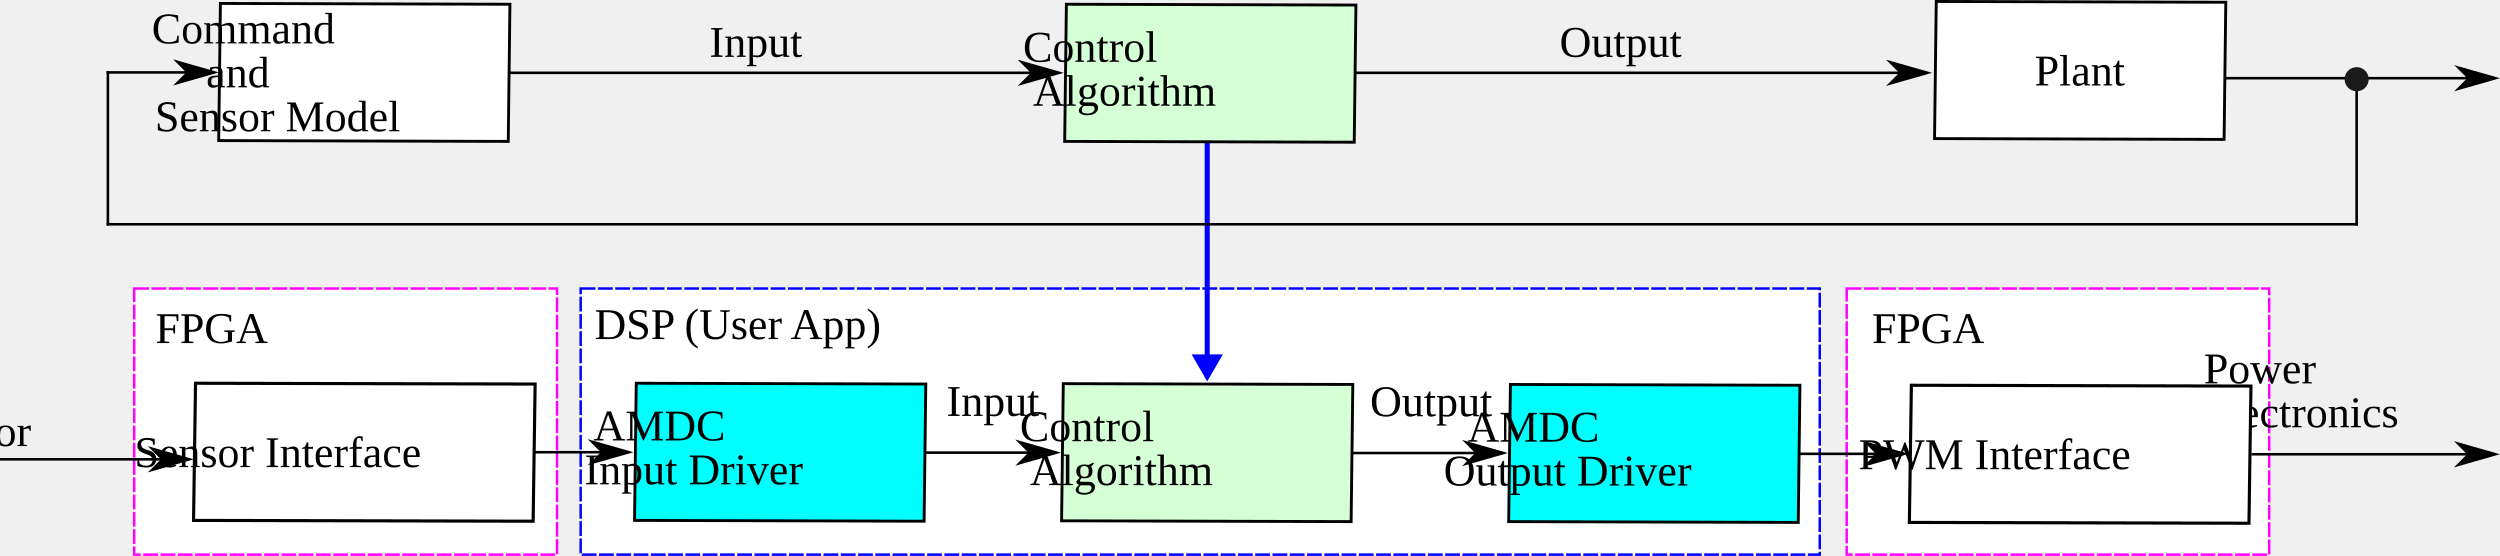
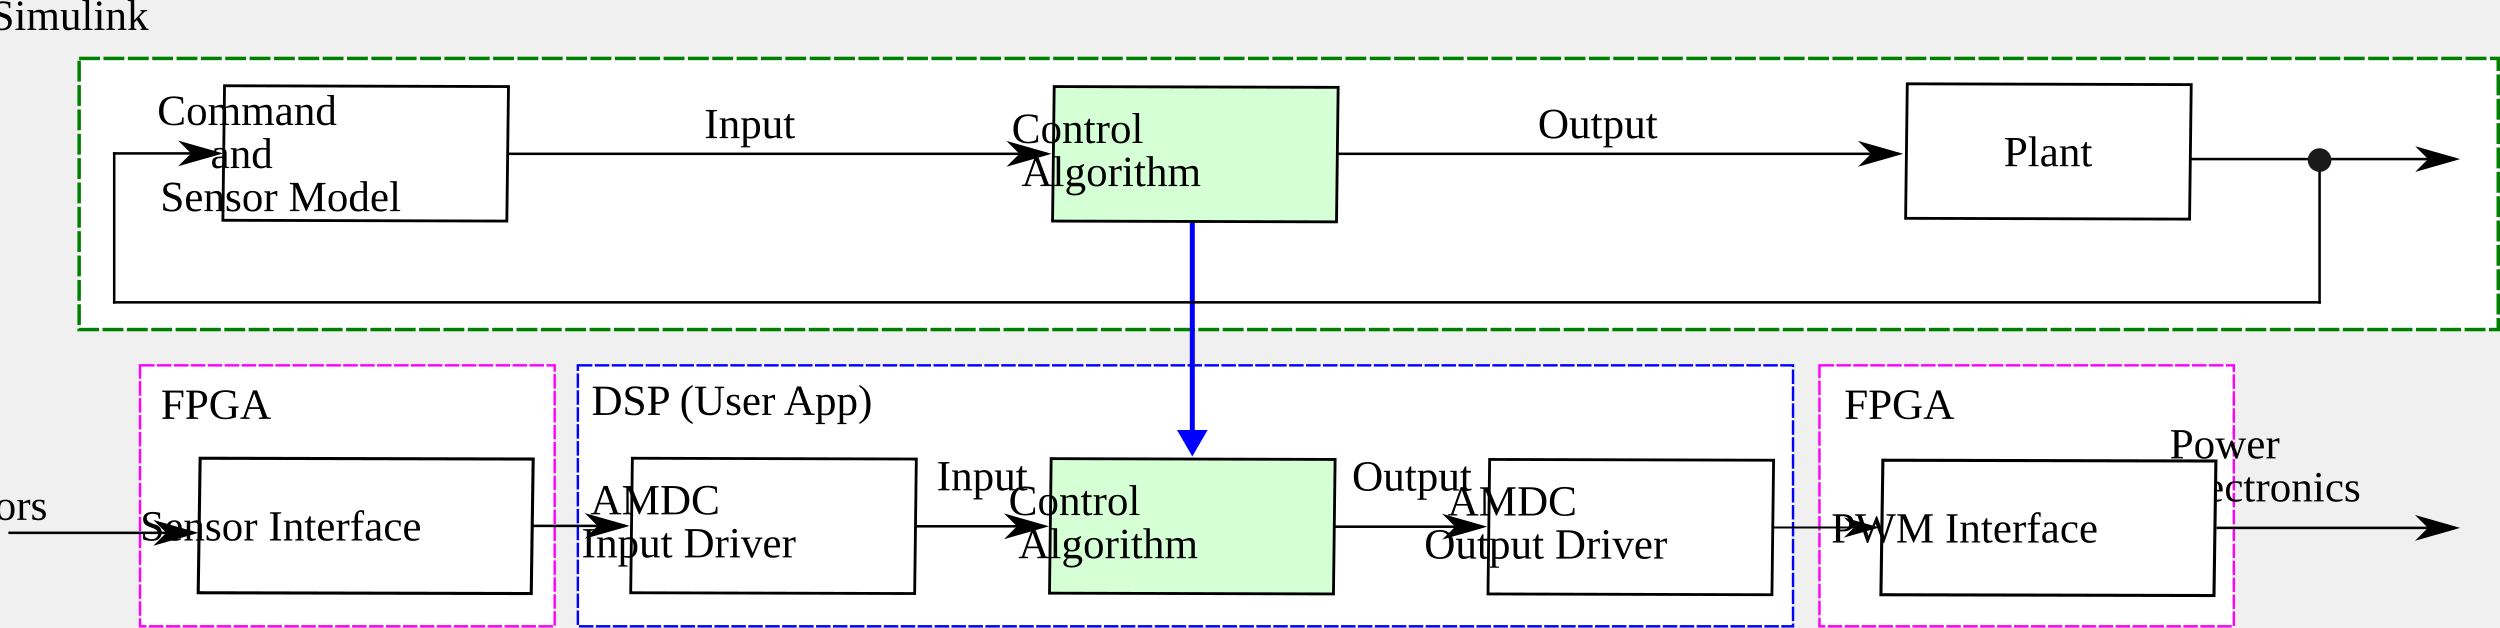
- <svg xmlns="http://www.w3.org/2000/svg" width="200.662mm" height="44.615mm" viewBox="0 0 200.662 44.615" version="1.1" id="svg8">
+ <svg xmlns="http://www.w3.org/2000/svg" width="204.609mm" height="51.359mm" viewBox="0 0 204.609 51.359" version="1.1" id="svg8">
  <defs id="defs2">
    <marker style="overflow:visible" id="Triangle" refX="0" refY="0" orient="auto-start-reverse" markerWidth="1" markerHeight="1" viewBox="0 0 1 1" preserveAspectRatio="xMidYMid">
      <path transform="scale(0.5)" style="fill:context-stroke;fill-rule:evenodd;stroke:context-stroke;stroke-width:1pt" d="M 5.77,0 -2.88,5 V -5 Z" id="path135" />
    </marker>
    <marker orient="auto" refY="0" refX="0" id="Arrow1Lend" style="overflow:visible">
      <path id="path856" d="M 0,0 5,-5 -12.5,0 5,5 Z" style="fill:#000000;fill-opacity:1;fill-rule:evenodd;stroke:#000000;stroke-width:1pt;stroke-opacity:1" transform="matrix(-0.8,0,0,-0.8,-10,0)" />
    </marker>
    <marker orient="auto" refY="0" refX="0" id="Arrow1Lend-5" style="overflow:visible">
      <path id="path856-0" d="M 0,0 5,-5 -12.5,0 5,5 Z" style="fill:#000000;fill-opacity:1;fill-rule:evenodd;stroke:#000000;stroke-width:1pt;stroke-opacity:1" transform="matrix(-0.8,0,0,-0.8,-10,0)" />
    </marker>
    <marker orient="auto" refY="0" refX="0" id="Arrow1Lend-1-9" style="overflow:visible">
      <path id="path856-9-0" d="M 0,0 5,-5 -12.5,0 5,5 Z" style="fill:#000000;fill-opacity:1;fill-rule:evenodd;stroke:#000000;stroke-width:1pt;stroke-opacity:1" transform="matrix(-0.8,0,0,-0.8,-10,0)" />
    </marker>
    <marker orient="auto" refY="0" refX="0" id="Arrow1Lend-5-5" style="overflow:visible">
      <path id="path856-0-9" d="M 0,0 5,-5 -12.5,0 5,5 Z" style="fill:#000000;fill-opacity:1;fill-rule:evenodd;stroke:#000000;stroke-width:1pt;stroke-opacity:1" transform="matrix(-0.8,0,0,-0.8,-10,0)" />
    </marker>
    <marker orient="auto" refY="0" refX="0" id="Arrow1Lend-5-5-7" style="overflow:visible">
      <path id="path856-0-9-5" d="M 0,0 5,-5 -12.5,0 5,5 Z" style="fill:#000000;fill-opacity:1;fill-rule:evenodd;stroke:#000000;stroke-width:1pt;stroke-opacity:1" transform="matrix(-0.8,0,0,-0.8,-10,0)" />
    </marker>
    <marker orient="auto" refY="0" refX="0" id="Arrow1Lend-4" style="overflow:visible">
      <path id="path856-1" d="M 0,0 5,-5 -12.5,0 5,5 Z" style="fill:#000000;fill-opacity:1;fill-rule:evenodd;stroke:#000000;stroke-width:1pt;stroke-opacity:1" transform="matrix(-0.8,0,0,-0.8,-10,0)" />
    </marker>
    <marker orient="auto" refY="0" refX="0" id="Arrow1Lend-8" style="overflow:visible">
      <path id="path856-7" d="M 0,0 5,-5 -12.5,0 5,5 Z" style="fill:#000000;fill-opacity:1;fill-rule:evenodd;stroke:#000000;stroke-width:1pt;stroke-opacity:1" transform="matrix(-0.8,0,0,-0.8,-10,0)" />
    </marker>
    <marker orient="auto" refY="0" refX="0" id="Arrow1Lend-8-7" style="overflow:visible">
      <path id="path856-7-7" d="M 0,0 5,-5 -12.5,0 5,5 Z" style="fill:#000000;fill-opacity:1;fill-rule:evenodd;stroke:#000000;stroke-width:1pt;stroke-opacity:1" transform="matrix(-0.8,0,0,-0.8,-10,0)" />
    </marker>
    <marker orient="auto" refY="0" refX="0" id="Arrow1Lend-8-7-4" style="overflow:visible">
      <path id="path856-7-7-8" d="M 0,0 5,-5 -12.5,0 5,5 Z" style="fill:#000000;fill-opacity:1;fill-rule:evenodd;stroke:#000000;stroke-width:1pt;stroke-opacity:1" transform="matrix(-0.8,0,0,-0.8,-10,0)" />
    </marker>
    <marker orient="auto" refY="0" refX="0" id="Arrow1Lend-5-0" style="overflow:visible">
      <path id="path856-0-90" d="M 0,0 5,-5 -12.5,0 5,5 Z" style="fill:#000000;fill-opacity:1;fill-rule:evenodd;stroke:#000000;stroke-width:1pt;stroke-opacity:1" transform="matrix(-0.8,0,0,-0.8,-10,0)" />
    </marker>
  </defs>
-   <g id="layer1" transform="translate(45.31512,-22.15494)">
+   <g id="layer1" transform="translate(46.00156,-15.41123)">
+     <rect id="rect10-1-6-94" width="197.989" height="22.189" x="-39.524" y="20.194" style="fill:#ffffff;stroke:#008000;stroke-width:0.285;stroke-miterlimit:4;stroke-dasharray:1.708, 0.285;stroke-dashoffset:0" />
    <path style="fill:none;stroke:#000000;stroke-width:0.208;stroke-linecap:butt;stroke-linejoin:miter;stroke-miterlimit:4;stroke-dasharray:none;stroke-opacity:1;marker-end:url(#Arrow1Lend)" d="M 63.451,28 H 109.36" id="path46" />
    <path style="fill:none;stroke:#000000;stroke-width:0.208;stroke-linecap:butt;stroke-linejoin:miter;stroke-miterlimit:4;stroke-dasharray:none;stroke-opacity:1;marker-end:url(#Arrow1Lend-4)" d="M -4.467,28 H 39.66" id="path46-3" />
    <path style="fill:none;stroke:#000000;stroke-width:0.207;stroke-linecap:butt;stroke-linejoin:miter;stroke-miterlimit:4;stroke-dasharray:none;stroke-opacity:1;marker-end:url(#Arrow1Lend-5)" d="m 133.261,28.431 h 21.684" id="path46-8" />
    <path style="fill:none;stroke:#000000;stroke-width:0.207;stroke-linecap:butt;stroke-linejoin:miter;stroke-miterlimit:4;stroke-dasharray:none;stroke-opacity:1" d="M 143.841,29.351 V 40.259" id="path46-8-46" />
    <path style="fill:none;stroke:#000000;stroke-width:0.207;stroke-linecap:butt;stroke-linejoin:miter;stroke-miterlimit:4;stroke-dasharray:none;stroke-opacity:1" d="M -36.655,27.859 V 40.259" id="path46-8-46-9" />
    <path style="fill:none;stroke:#000000;stroke-width:0.207;stroke-linecap:butt;stroke-linejoin:miter;stroke-miterlimit:4;stroke-dasharray:none;stroke-opacity:1;marker-end:url(#Arrow1Lend-5-0)" d="m -36.758,27.967 h 8.615" id="path46-8-6" />
    <rect transform="matrix(-0.01235473,0.9999237,-0.9999961,-0.00280529,0,0)" y="-133.609" x="21.963" height="23.24" width="11.009" id="rect1587-0-2-0" style="fill:#ffffff;stroke:#000000;stroke-width:0.232;stroke-miterlimit:4;stroke-dasharray:none" />
    <text xml:space="preserve" style="font-style:normal;font-weight:normal;font-size:10.583px;line-height:1.25;font-family:sans-serif;letter-spacing:0px;word-spacing:0px;fill:#000000;fill-opacity:1;stroke:none;stroke-width:0.265" x="117.991" y="29.016" id="text1263-1-8-2">
      <tspan id="tspan1261-1-7-7" x="117.991" y="29.016" style="font-style:normal;font-variant:normal;font-weight:normal;font-stretch:normal;font-size:3.528px;font-family:'Times New Roman';-inkscape-font-specification:'Times New Roman, Normal';font-variant-ligatures:normal;font-variant-caps:normal;font-variant-numeric:normal;font-variant-east-asian:normal;stroke-width:0.265">Plant</tspan>
    </text>
    <text xml:space="preserve" style="font-style:normal;font-weight:normal;font-size:10.583px;line-height:1.25;font-family:sans-serif;letter-spacing:0px;word-spacing:0px;fill:#000000;fill-opacity:1;stroke:none;stroke-width:0.265" x="79.867" y="26.723" id="text1263-1-9">
      <tspan id="tspan1261-1-3" x="79.867" y="26.723" style="font-style:normal;font-variant:normal;font-weight:normal;font-stretch:normal;font-size:3.528px;font-family:'Times New Roman';-inkscape-font-specification:'Times New Roman, Normal';font-variant-ligatures:normal;font-variant-caps:normal;font-variant-numeric:normal;font-variant-east-asian:normal;stroke-width:0.265">Output</tspan>
    </text>
    <text xml:space="preserve" style="font-style:normal;font-weight:normal;font-size:10.583px;line-height:1.25;font-family:sans-serif;letter-spacing:0px;word-spacing:0px;fill:#000000;fill-opacity:1;stroke:none;stroke-width:0.265" x="11.635" y="26.717" id="text1263-1-9-3">
      <tspan id="tspan1261-1-3-8" x="11.635" y="26.717" style="font-style:normal;font-variant:normal;font-weight:normal;font-stretch:normal;font-size:3.528px;font-family:'Times New Roman';-inkscape-font-specification:'Times New Roman, Normal';font-variant-ligatures:normal;font-variant-caps:normal;font-variant-numeric:normal;font-variant-east-asian:normal;stroke-width:0.265">Input</tspan>
    </text>
    <rect id="rect10-1-6" width="99.453" height="21.358" x="1.293" y="45.313" style="fill:#ffffff;stroke:#0000ff;stroke-width:0.198;stroke-miterlimit:4;stroke-dasharray:1.188, 0.198;stroke-dashoffset:0" />
    <rect id="rect10-1-6-9" width="33.937" height="21.358" x="-34.542" y="45.313" style="fill:#ffffff;stroke:#ff00ff;stroke-width:0.198;stroke-miterlimit:4;stroke-dasharray:1.188, 0.198;stroke-dashoffset:0" />
    <rect id="rect10-1-6-9-6" width="33.912" height="21.358" x="102.91" y="45.313" style="fill:#ffffff;stroke:#ff00ff;stroke-width:0.198;stroke-miterlimit:4;stroke-dasharray:1.188, 0.198;stroke-dashoffset:0" />
-     <path style="fill:none;stroke:#000000;stroke-width:0.208;stroke-linecap:butt;stroke-linejoin:miter;stroke-miterlimit:4;stroke-dasharray:none;stroke-opacity:1;marker-end:url(#Arrow1Lend-8)" d="M 93.796,58.583 H 107.491" id="path46-2" />
+     <path style="fill:none;stroke:#000000;stroke-width:0.163;stroke-linecap:butt;stroke-linejoin:miter;stroke-miterlimit:4;stroke-dasharray:none;stroke-opacity:1;marker-end:url(#Arrow1Lend-8)" d="m 99.088,58.583 h 8.403" id="path46-2" />
    <path style="fill:none;stroke:#000000;stroke-width:0.208;stroke-linecap:butt;stroke-linejoin:miter;stroke-miterlimit:4;stroke-dasharray:none;stroke-opacity:1;marker-end:url(#Arrow1Lend-8-7)" d="m 135.402,58.615 h 19.54" id="path46-2-3" />
    <path style="fill:none;stroke:#000000;stroke-width:0.208;stroke-linecap:butt;stroke-linejoin:miter;stroke-miterlimit:4;stroke-dasharray:none;stroke-opacity:1;marker-end:url(#Arrow1Lend-8-7-4)" d="m -45.315,59.02 h 15.154" id="path46-2-3-5" />
    <path style="fill:none;stroke:#000000;stroke-width:0.207;stroke-linecap:butt;stroke-linejoin:miter;stroke-miterlimit:4;stroke-dasharray:none;stroke-opacity:1;marker-end:url(#Arrow1Lend-1-9)" d="M -17.116,58.452 H 5.13" id="path46-6-9" />
    <text xml:space="preserve" style="font-style:normal;font-weight:normal;font-size:10.583px;line-height:1.25;font-family:sans-serif;letter-spacing:0px;word-spacing:0px;fill:#000000;fill-opacity:1;stroke:none;stroke-width:0.265" x="2.403" y="49.37" id="text1263-3">
      <tspan id="tspan1261-4" x="2.403" y="49.37" style="font-style:normal;font-variant:normal;font-weight:normal;font-stretch:normal;font-size:3.528px;font-family:'Times New Roman';-inkscape-font-specification:'Times New Roman, Normal';font-variant-ligatures:normal;font-variant-caps:normal;font-variant-numeric:normal;font-variant-east-asian:normal;stroke-width:0.265">DSP (User App)</tspan>
    </text>
    <text xml:space="preserve" style="font-style:normal;font-weight:normal;font-size:10.583px;line-height:1.25;font-family:sans-serif;letter-spacing:0px;word-spacing:0px;fill:#000000;fill-opacity:1;stroke:none;stroke-width:0.265" x="-32.841" y="49.69" id="text1263-1-4">
      <tspan id="tspan1261-1-6" x="-32.841" y="49.69" style="font-style:normal;font-variant:normal;font-weight:normal;font-stretch:normal;font-size:3.528px;font-family:'Times New Roman';-inkscape-font-specification:'Times New Roman, Normal';font-variant-ligatures:normal;font-variant-caps:normal;font-variant-numeric:normal;font-variant-east-asian:normal;stroke-width:0.265">FPGA</tspan>
    </text>
    <text xml:space="preserve" style="font-style:normal;font-weight:normal;font-size:10.583px;line-height:1.25;font-family:sans-serif;letter-spacing:0px;word-spacing:0px;fill:#000000;fill-opacity:1;stroke:none;stroke-width:0.265" x="104.928" y="49.69" id="text1263-1-4-0">
      <tspan id="tspan1261-1-6-2" x="104.928" y="49.69" style="font-style:normal;font-variant:normal;font-weight:normal;font-stretch:normal;font-size:3.528px;font-family:'Times New Roman';-inkscape-font-specification:'Times New Roman, Normal';font-variant-ligatures:normal;font-variant-caps:normal;font-variant-numeric:normal;font-variant-east-asian:normal;stroke-width:0.265">FPGA</tspan>
    </text>
    <text xml:space="preserve" style="font-style:normal;font-weight:normal;font-size:10.583px;line-height:1.25;font-family:sans-serif;letter-spacing:0px;word-spacing:0px;fill:#000000;fill-opacity:1;stroke:none;stroke-width:0.265" x="64.656" y="55.566" id="text1263-1-9-6">
      <tspan id="tspan1261-1-3-3" x="64.656" y="55.566" style="font-style:normal;font-variant:normal;font-weight:normal;font-stretch:normal;font-size:3.528px;font-family:'Times New Roman';-inkscape-font-specification:'Times New Roman, Normal';font-variant-ligatures:normal;font-variant-caps:normal;font-variant-numeric:normal;font-variant-east-asian:normal;stroke-width:0.265">Output</tspan>
    </text>
    <text xml:space="preserve" style="font-style:normal;font-weight:normal;font-size:10.583px;line-height:1.411px;font-family:sans-serif;letter-spacing:0px;word-spacing:0px;fill:#000000;fill-opacity:1;stroke:none;stroke-width:0.265" x="146.151" y="52.924" id="text1263-1-9-6-3">
      <tspan style="font-style:normal;font-variant:normal;font-weight:normal;font-stretch:normal;font-size:3.528px;line-height:1.411px;font-family:'Times New Roman';-inkscape-font-specification:'Times New Roman, Normal';font-variant-ligatures:normal;font-variant-caps:normal;font-variant-numeric:normal;font-variant-east-asian:normal;text-align:center;text-anchor:middle;stroke-width:0.265" id="tspan15" x="146.151" y="52.924">Power </tspan>
      <tspan x="146.151" y="56.45" style="font-style:normal;font-variant:normal;font-weight:normal;font-stretch:normal;font-size:3.528px;line-height:1.411px;font-family:'Times New Roman';-inkscape-font-specification:'Times New Roman, Normal';font-variant-ligatures:normal;font-variant-caps:normal;font-variant-numeric:normal;font-variant-east-asian:normal;text-align:center;text-anchor:middle;stroke-width:0.265" id="tspan14">Electronics</tspan>
    </text>
    <text xml:space="preserve" style="font-style:normal;font-weight:normal;font-size:10.583px;line-height:1.411px;font-family:sans-serif;letter-spacing:0px;word-spacing:0px;fill:#000000;fill-opacity:1;stroke:none;stroke-width:0.265" x="-40.734" y="57.962" id="text1263-1-9-6-3-6">
-       <tspan x="-40.734" y="57.962" style="font-style:normal;font-variant:normal;font-weight:normal;font-stretch:normal;font-size:3.528px;line-height:1.411px;font-family:'Times New Roman';-inkscape-font-specification:'Times New Roman, Normal';font-variant-ligatures:normal;font-variant-caps:normal;font-variant-numeric:normal;font-variant-east-asian:normal;text-align:center;text-anchor:middle;stroke-width:0.265" id="tspan14-2">Sensor</tspan>
+       <tspan x="-40.734" y="57.962" style="font-style:normal;font-variant:normal;font-weight:normal;font-stretch:normal;font-size:3.528px;line-height:1.411px;font-family:'Times New Roman';-inkscape-font-specification:'Times New Roman, Normal';font-variant-ligatures:normal;font-variant-caps:normal;font-variant-numeric:normal;font-variant-east-asian:normal;text-align:center;text-anchor:middle;stroke-width:0.265" id="tspan14-2">Sensors</tspan>
+     </text>
+     <text xml:space="preserve" style="font-style:normal;font-weight:normal;font-size:10.583px;line-height:1.411px;font-family:sans-serif;letter-spacing:0px;word-spacing:0px;fill:#000000;fill-opacity:1;stroke:none;stroke-width:0.265" x="-33.435" y="17.861" id="text1263-1-9-6-3-6-8">
+       <tspan x="-33.435" y="17.861" style="font-style:normal;font-variant:normal;font-weight:normal;font-stretch:normal;font-size:3.528px;line-height:1.411px;font-family:'Times New Roman';-inkscape-font-specification:'Times New Roman, Normal';font-variant-ligatures:normal;font-variant-caps:normal;font-variant-numeric:normal;font-variant-east-asian:normal;text-align:center;text-anchor:middle;stroke-width:0.265" id="tspan14-2-2">Simulink</tspan>
    </text>
    <path style="fill:none;stroke:#000000;stroke-width:0.207;stroke-linecap:butt;stroke-linejoin:miter;stroke-miterlimit:4;stroke-dasharray:none;stroke-opacity:1;marker-end:url(#Arrow1Lend-5-5)" d="m 28.925,58.485 h 10.53" id="path46-8-4" />
    <path style="fill:none;stroke:#0000ff;stroke-width:0.407;stroke-linecap:butt;stroke-linejoin:miter;stroke-miterlimit:4;stroke-dasharray:none;stroke-opacity:1;marker-end:url(#Triangle)" d="M 51.581,33.179 V 51.325" id="path46-8-4-14" />
    <path style="fill:none;stroke:#000000;stroke-width:0.207;stroke-linecap:butt;stroke-linejoin:miter;stroke-miterlimit:4;stroke-dasharray:none;stroke-opacity:1;marker-end:url(#Arrow1Lend-5-5-7)" d="M 63.201,58.517 H 75.318" id="path46-8-4-1" />
    <rect style="fill:#ffffff;stroke:#000000;stroke-width:0.232;stroke-miterlimit:4;stroke-dasharray:none" id="rect1587-0-2-9" width="11.01" height="23.24" x="22.509" y="4.107" transform="matrix(-0.01235372,0.9999237,-0.9999961,-0.00280551,0,0)" />
    <text xml:space="preserve" style="font-style:normal;font-weight:normal;font-size:10.583px;line-height:1.411px;font-family:sans-serif;letter-spacing:0px;word-spacing:0px;fill:#000000;fill-opacity:1;stroke:none;stroke-width:0.265" x="-16.147" y="25.64" id="text1263-1-8-8">
      <tspan id="tspan1261-1-7-8" x="-16.147" y="25.64" style="font-style:normal;font-variant:normal;font-weight:normal;font-stretch:normal;font-size:3.528px;line-height:1.411px;font-family:'Times New Roman';-inkscape-font-specification:'Times New Roman, Normal';font-variant-ligatures:normal;font-variant-caps:normal;font-variant-numeric:normal;font-variant-east-asian:normal;text-align:center;text-anchor:middle;stroke-width:0.265">Command</tspan>
      <tspan x="-16.147" y="29.165" style="font-style:normal;font-variant:normal;font-weight:normal;font-stretch:normal;font-size:3.528px;line-height:1.411px;font-family:'Times New Roman';-inkscape-font-specification:'Times New Roman, Normal';font-variant-ligatures:normal;font-variant-caps:normal;font-variant-numeric:normal;font-variant-east-asian:normal;text-align:center;text-anchor:middle;stroke-width:0.265" id="tspan5">and </tspan>
      <tspan x="-16.147" y="32.691" style="font-style:normal;font-variant:normal;font-weight:normal;font-stretch:normal;font-size:3.528px;line-height:1.411px;font-family:'Times New Roman';-inkscape-font-specification:'Times New Roman, Normal';font-variant-ligatures:normal;font-variant-caps:normal;font-variant-numeric:normal;font-variant-east-asian:normal;text-align:center;text-anchor:middle;stroke-width:0.265" id="tspan6">Sensor Model</tspan>
    </text>
    <rect style="fill:#ffffff;fill-opacity:1;stroke:#000000;stroke-width:0.252;stroke-miterlimit:4;stroke-dasharray:none" id="rect1587-0-2-9-7" width="11.01" height="27.257" x="52.99" y="1.596" transform="matrix(-0.01448867,0.999895,-0.9999971,-0.00239204,0,0)" />
    <text xml:space="preserve" style="font-style:normal;font-weight:normal;font-size:10.583px;line-height:1.411px;font-family:sans-serif;letter-spacing:0px;word-spacing:0px;fill:#000000;fill-opacity:1;stroke:none;stroke-width:0.265" x="-16.133" y="59.648" id="text1263-1-8-8-1">
      <tspan x="-16.133" y="59.648" style="font-style:normal;font-variant:normal;font-weight:normal;font-stretch:normal;font-size:3.528px;line-height:1.411px;font-family:'Times New Roman';-inkscape-font-specification:'Times New Roman, Normal';font-variant-ligatures:normal;font-variant-caps:normal;font-variant-numeric:normal;font-variant-east-asian:normal;text-align:center;text-anchor:middle;stroke-width:0.265" id="tspan6-2">Sensor Interface</tspan>
    </text>
    <rect style="fill:#ffffff;fill-opacity:1;stroke:#000000;stroke-width:0.252;stroke-miterlimit:4;stroke-dasharray:none" id="rect1587-0-2-9-7-4" width="11.01" height="27.257" x="52.823" y="-136.123" transform="matrix(-0.01448867,0.999895,-0.9999971,-0.00239204,0,0)" />
    <text xml:space="preserve" style="font-style:normal;font-weight:normal;font-size:10.583px;line-height:1.411px;font-family:sans-serif;letter-spacing:0px;word-spacing:0px;fill:#000000;fill-opacity:1;stroke:none;stroke-width:0.265" x="121.669" y="59.811" id="text1263-1-8-8-1-3">
      <tspan x="121.669" y="59.811" style="font-style:normal;font-variant:normal;font-weight:normal;font-stretch:normal;font-size:3.528px;line-height:1.411px;font-family:'Times New Roman';-inkscape-font-specification:'Times New Roman, Normal';font-variant-ligatures:normal;font-variant-caps:normal;font-variant-numeric:normal;font-variant-east-asian:normal;text-align:center;text-anchor:middle;stroke-width:0.265" id="tspan6-2-1">PWM Interface</tspan>
    </text>
    <rect style="fill:#d5ffd5;stroke:#000000;stroke-width:0.232;stroke-miterlimit:4;stroke-dasharray:none" id="rect1587-0-2-4" width="11.01" height="23.24" x="22.383" y="-63.795" transform="matrix(-0.01235372,0.9999237,-0.9999961,-0.00280551,0,0)" />
    <text xml:space="preserve" style="font-style:normal;font-weight:normal;font-size:10.583px;line-height:1.411px;font-family:sans-serif;letter-spacing:0px;word-spacing:0px;fill:#000000;fill-opacity:1;stroke:none;stroke-width:0.265" x="51.824" y="27.114" id="text1263-1-8-5">
      <tspan style="font-style:normal;font-variant:normal;font-weight:normal;font-stretch:normal;font-size:3.528px;line-height:1.411px;font-family:'Times New Roman';-inkscape-font-specification:'Times New Roman, Normal';font-variant-ligatures:normal;font-variant-caps:normal;font-variant-numeric:normal;font-variant-east-asian:normal;text-align:center;text-anchor:middle;stroke-width:0.265" id="tspan8" x="51.824" y="27.114">Control</tspan>
      <tspan x="51.824" y="30.639" style="font-style:normal;font-variant:normal;font-weight:normal;font-stretch:normal;font-size:3.528px;line-height:1.411px;font-family:'Times New Roman';-inkscape-font-specification:'Times New Roman, Normal';font-variant-ligatures:normal;font-variant-caps:normal;font-variant-numeric:normal;font-variant-east-asian:normal;text-align:center;text-anchor:middle;stroke-width:0.265" id="tspan7">Algorithm</tspan>
    </text>
    <rect style="fill:#d5ffd5;stroke:#000000;stroke-width:0.232;stroke-miterlimit:4;stroke-dasharray:none" id="rect1587-0-2-4-6" width="11.01" height="23.24" x="52.838" y="-63.922" transform="matrix(-0.01235372,0.9999237,-0.9999961,-0.00280551,0,0)" />
    <text xml:space="preserve" style="font-style:normal;font-weight:normal;font-size:10.583px;line-height:1.411px;font-family:sans-serif;letter-spacing:0px;word-spacing:0px;fill:#000000;fill-opacity:1;stroke:none;stroke-width:0.265" x="51.575" y="57.566" id="text1263-1-8-5-1">
      <tspan style="font-style:normal;font-variant:normal;font-weight:normal;font-stretch:normal;font-size:3.528px;line-height:1.411px;font-family:'Times New Roman';-inkscape-font-specification:'Times New Roman, Normal';font-variant-ligatures:normal;font-variant-caps:normal;font-variant-numeric:normal;font-variant-east-asian:normal;text-align:center;text-anchor:middle;stroke-width:0.265" id="tspan8-4" x="51.575" y="57.566">Control</tspan>
      <tspan x="51.575" y="61.092" style="font-style:normal;font-variant:normal;font-weight:normal;font-stretch:normal;font-size:3.528px;line-height:1.411px;font-family:'Times New Roman';-inkscape-font-specification:'Times New Roman, Normal';font-variant-ligatures:normal;font-variant-caps:normal;font-variant-numeric:normal;font-variant-east-asian:normal;text-align:center;text-anchor:middle;stroke-width:0.265" id="tspan7-2">Algorithm</tspan>
    </text>
-     <rect style="fill:#00ffff;fill-opacity:1;stroke:#000000;stroke-width:0.232;stroke-miterlimit:4;stroke-dasharray:none" id="rect1587-0-2-4-6-2" width="11.01" height="23.24" x="52.901" y="-29.647" transform="matrix(-0.01235372,0.9999237,-0.9999961,-0.00280551,0,0)" />
+     <rect style="fill:none;fill-opacity:1;stroke:#000000;stroke-width:0.232;stroke-miterlimit:4;stroke-dasharray:none" id="rect1587-0-2-4-6-2" width="11.01" height="23.24" x="52.901" y="-29.647" transform="matrix(-0.01235372,0.9999237,-0.9999961,-0.00280551,0,0)" />
    <text xml:space="preserve" style="font-style:normal;font-weight:normal;font-size:10.583px;line-height:1.411px;font-family:sans-serif;letter-spacing:0px;word-spacing:0px;fill:#000000;fill-opacity:1;stroke:none;stroke-width:0.265" x="17.25" y="57.507" id="text1263-1-8-5-1-2">
      <tspan x="17.25" y="57.507" style="font-style:normal;font-variant:normal;font-weight:normal;font-stretch:normal;font-size:3.528px;line-height:1.411px;font-family:'Times New Roman';-inkscape-font-specification:'Times New Roman, Normal';font-variant-ligatures:normal;font-variant-caps:normal;font-variant-numeric:normal;font-variant-east-asian:normal;text-align:center;text-anchor:middle;stroke-width:0.265" id="tspan7-2-6">AMDC</tspan>
      <tspan x="17.25" y="61.032" style="font-style:normal;font-variant:normal;font-weight:normal;font-stretch:normal;font-size:3.528px;line-height:1.411px;font-family:'Times New Roman';-inkscape-font-specification:'Times New Roman, Normal';font-variant-ligatures:normal;font-variant-caps:normal;font-variant-numeric:normal;font-variant-east-asian:normal;text-align:center;text-anchor:middle;stroke-width:0.265" id="tspan11">Input Driver</tspan>
    </text>
-     <rect style="fill:#00ffff;fill-opacity:1;stroke:#000000;stroke-width:0.232;stroke-miterlimit:4;stroke-dasharray:none" id="rect1587-0-2-4-6-2-5" width="11.01" height="23.24" x="52.802" y="-99.809" transform="matrix(-0.01235372,0.9999237,-0.9999961,-0.00280551,0,0)" />
+     <rect style="fill:none;fill-opacity:1;stroke:#000000;stroke-width:0.232;stroke-miterlimit:4;stroke-dasharray:none" id="rect1587-0-2-4-6-2-5" width="11.01" height="23.24" x="52.802" y="-99.809" transform="matrix(-0.01235372,0.9999237,-0.9999961,-0.00280551,0,0)" />
    <text xml:space="preserve" style="font-style:normal;font-weight:normal;font-size:10.583px;line-height:1.411px;font-family:sans-serif;letter-spacing:0px;word-spacing:0px;fill:#000000;fill-opacity:1;stroke:none;stroke-width:0.265" x="87.395" y="57.605" id="text1263-1-8-5-1-2-7">
      <tspan x="87.395" y="57.605" style="font-style:normal;font-variant:normal;font-weight:normal;font-stretch:normal;font-size:3.528px;line-height:1.411px;font-family:'Times New Roman';-inkscape-font-specification:'Times New Roman, Normal';font-variant-ligatures:normal;font-variant-caps:normal;font-variant-numeric:normal;font-variant-east-asian:normal;text-align:center;text-anchor:middle;stroke-width:0.265" id="tspan7-2-6-6">AMDC</tspan>
      <tspan x="87.395" y="61.13" style="font-style:normal;font-variant:normal;font-weight:normal;font-stretch:normal;font-size:3.528px;line-height:1.411px;font-family:'Times New Roman';-inkscape-font-specification:'Times New Roman, Normal';font-variant-ligatures:normal;font-variant-caps:normal;font-variant-numeric:normal;font-variant-east-asian:normal;text-align:center;text-anchor:middle;stroke-width:0.265" id="tspan11-1">Output Driver</tspan>
    </text>
    <text xml:space="preserve" style="font-style:normal;font-weight:normal;font-size:10.583px;line-height:1.25;font-family:sans-serif;letter-spacing:0px;word-spacing:0px;fill:#000000;fill-opacity:1;stroke:none;stroke-width:0.265" x="30.662" y="55.54" id="text1263-1">
      <tspan id="tspan1261-1" x="30.662" y="55.54" style="font-style:normal;font-variant:normal;font-weight:normal;font-stretch:normal;font-size:3.528px;font-family:'Times New Roman';-inkscape-font-specification:'Times New Roman, Normal';font-variant-ligatures:normal;font-variant-caps:normal;font-variant-numeric:normal;font-variant-east-asian:normal;stroke-width:0.265">Input</tspan>
    </text>
    <circle style="fill:#1a1a1a;stroke-width:1;stroke-miterlimit:0;paint-order:fill markers stroke" id="path16" cx="143.841" cy="28.512" r="0.969" />
    <path style="fill:none;stroke:#000000;stroke-width:0.207;stroke-linecap:butt;stroke-linejoin:miter;stroke-miterlimit:4;stroke-dasharray:none;stroke-opacity:1" d="M -36.758,40.156 H 143.944" id="path46-8-8" />
  </g>
</svg>
